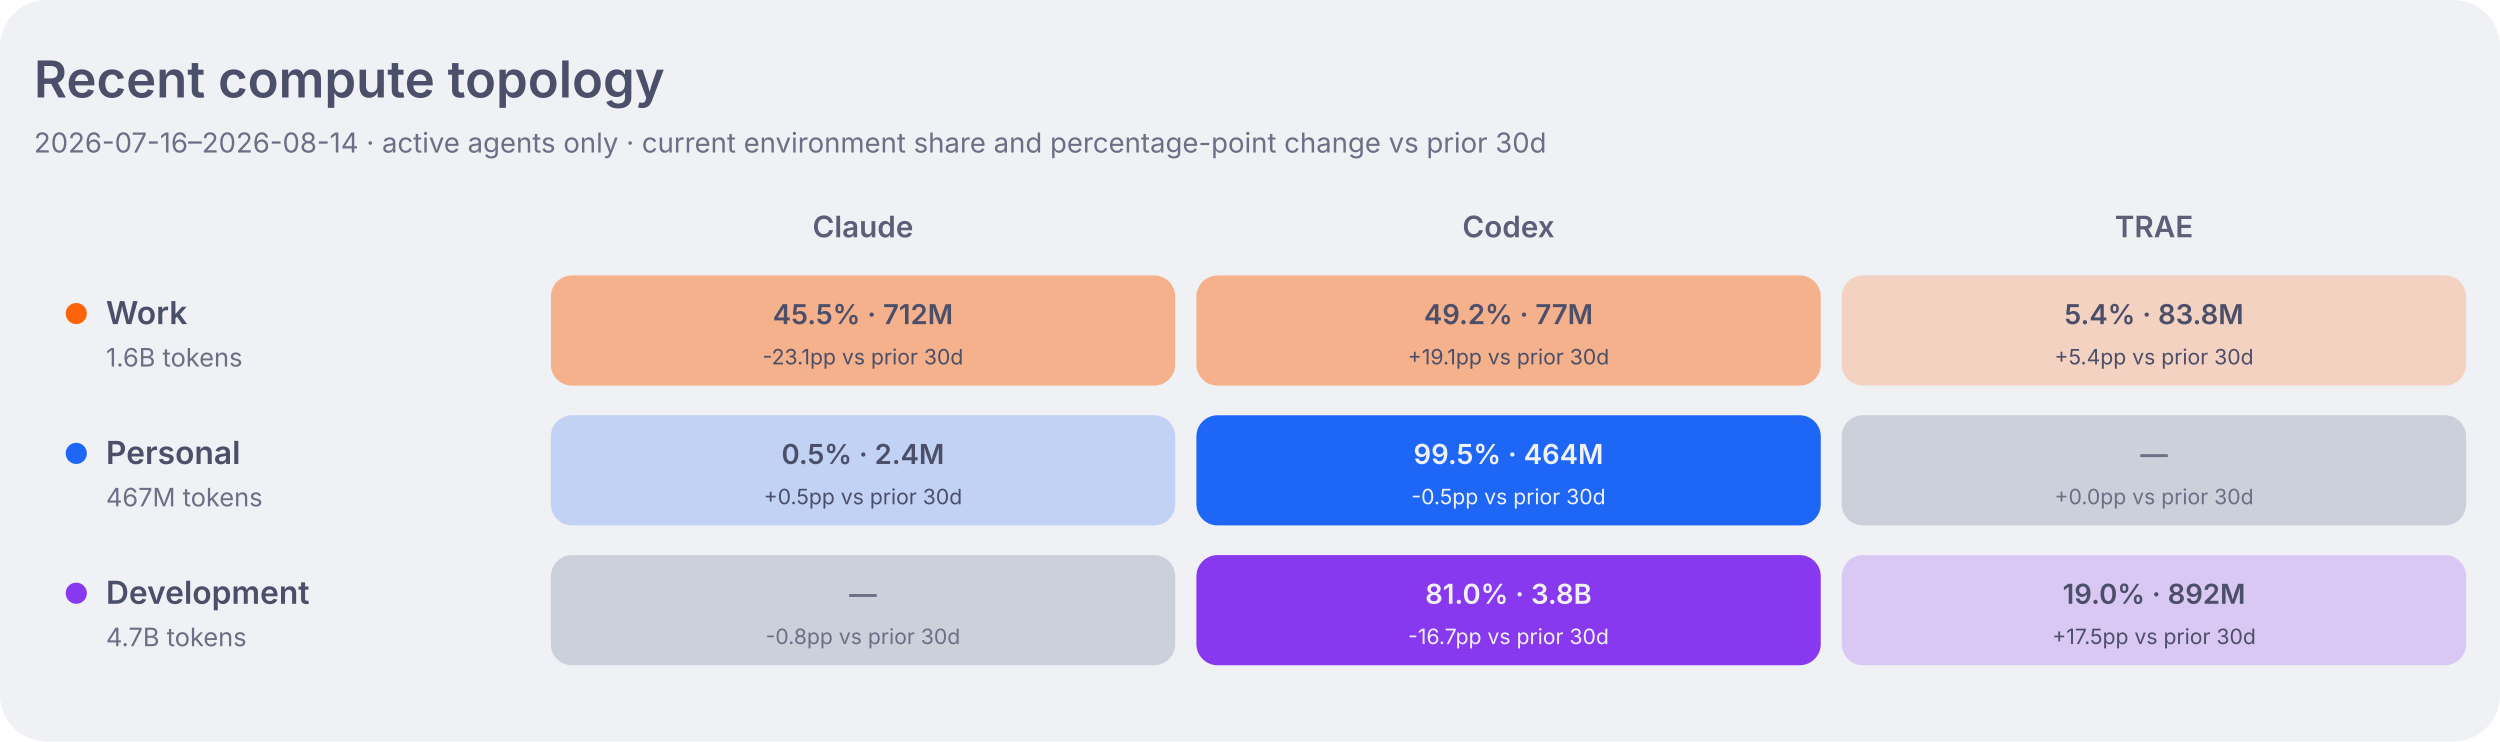
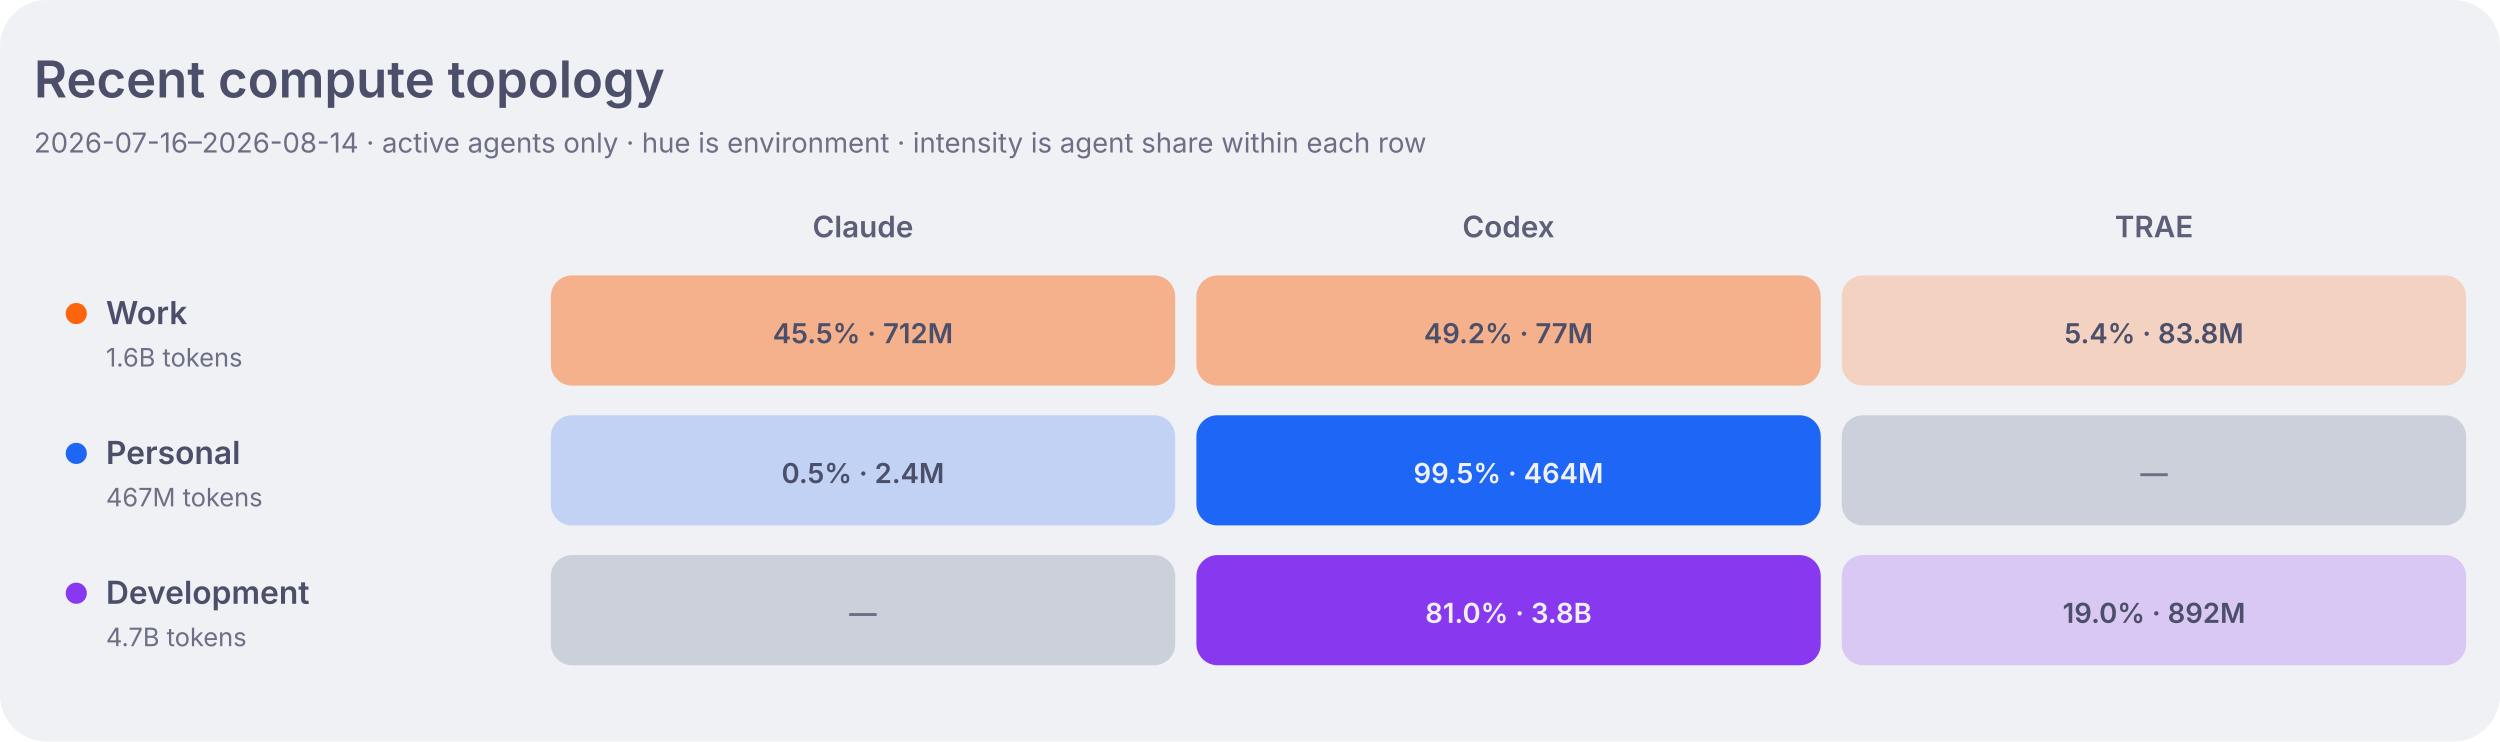
<svg xmlns="http://www.w3.org/2000/svg" width="1180" height="350" viewBox="0 0 1180 350" role="img" aria-labelledby="title desc">
  <style>
    .dashboard-background { fill: #eff1f5; }
    .dashboard-panel { fill: #e6e9ef; }
    .dashboard-primary { fill: #4c4f69; }
    .dashboard-secondary { fill: #5c5f77; }
    .dashboard-muted { fill: #6c6f85; }
    .dashboard-accent { fill: #179299; }
    .dashboard-border { stroke: #ccd0da; }
    .topology-label-0 { fill: #6c6f85; }
    .topology-label-1, .topology-label-2 { fill: #4c4f69; }
    .topology-label-3, .topology-label-4 { fill: #eff1f5; }
    .topology-label-work-3, .topology-label-work-4 { fill: #4c4f69; }
    .topology-work { fill: #fe640b; }
    .topology-personal { fill: #1e66f5; }
    .topology-development { fill: #8839ef; }
    .topology-level-1 { fill-opacity: 0.22; }
    .topology-level-2 { fill-opacity: 0.45; }
    .topology-level-3 { fill-opacity: 0.68; }
    .topology-level-4 { fill-opacity: 1; }
    .heatmap-level-0 { fill: #ccd0da; }
    @media (prefers-color-scheme: dark) {
      .dashboard-background { fill: #1e1e2e; }
      .dashboard-panel { fill: #181825; }
      .dashboard-primary { fill: #cdd6f4; }
      .dashboard-secondary { fill: #bac2de; }
      .dashboard-muted { fill: #a6adc8; }
      .dashboard-accent { fill: #94e2d5; }
      .dashboard-border { stroke: #313244; }
      .topology-label-0 { fill: #a6adc8; }
      .topology-label-1, .topology-label-2 { fill: #cdd6f4; }
      .topology-label-3, .topology-label-4,
      .topology-label-work-3, .topology-label-work-4 { fill: #1e1e2e; }
      .topology-work { fill: #fab387; }
      .topology-personal { fill: #89b4fa; }
      .topology-development { fill: #cba6f7; }
      .heatmap-level-0 { fill: #313244; }
    }
  </style>
  <rect class="dashboard-background" width="1180" height="350" rx="22" />
  <text class="dashboard-primary" x="16" y="46" font-family="-apple-system,BlinkMacSystemFont,Segoe UI,sans-serif" font-size="24" font-weight="600">Recent compute topology</text>
-   <text class="dashboard-muted" x="16" y="72" font-family="-apple-system,BlinkMacSystemFont,Segoe UI,sans-serif" font-size="13">2026-07-16–2026-08-14 · active agents only · current environment share and percentage-point change vs prior 30d</text>
+   <text class="dashboard-muted" x="16" y="72" font-family="-apple-system,BlinkMacSystemFont,Segoe UI,sans-serif" font-size="13">2026-07-16–2026-08-14 · active agents only · hue is environment · intensity is agent share within each row</text>
  <text class="dashboard-secondary" x="407.3" y="112" text-anchor="middle" font-family="-apple-system,BlinkMacSystemFont,Segoe UI,sans-serif" font-size="14" font-weight="600">Claude</text>
  <text class="dashboard-secondary" x="712.0" y="112" text-anchor="middle" font-family="-apple-system,BlinkMacSystemFont,Segoe UI,sans-serif" font-size="14" font-weight="600">Codex</text>
  <text class="dashboard-secondary" x="1016.7" y="112" text-anchor="middle" font-family="-apple-system,BlinkMacSystemFont,Segoe UI,sans-serif" font-size="14" font-weight="600">TRAE</text>
  <circle class="topology-work" cx="36" cy="148" r="5" />
  <text class="dashboard-primary" x="50" y="153" font-family="-apple-system,BlinkMacSystemFont,Segoe UI,sans-serif" font-size="15" font-weight="600">Work</text>
  <text class="dashboard-muted" x="50" y="173" font-family="-apple-system,BlinkMacSystemFont,Segoe UI,sans-serif" font-size="12">1.6B tokens</text>
  <rect class="topology-work topology-level-2" x="260.0" y="130" width="294.7" height="52" rx="10" data-role="work" data-agent="claude" data-tokens="712126254" data-level="2">
    </rect>
-   <text class="topology-label-2 topology-label-work-2" x="407.3" y="153" text-anchor="middle" font-family="-apple-system,BlinkMacSystemFont,Segoe UI,sans-serif" font-size="13" font-weight="600">45.5% · 712M</text>
-   <text class="topology-label-2 topology-label-work-2" x="407.3" y="172" text-anchor="middle" font-family="-apple-system,BlinkMacSystemFont,Segoe UI,sans-serif" font-size="10">-23.1pp vs prior 30d</text>
+   <text class="topology-label-2 topology-label-work-2" x="407.3" y="162" text-anchor="middle" font-family="-apple-system,BlinkMacSystemFont,Segoe UI,sans-serif" font-size="13" font-weight="600">45.5% · 712M</text>
  <rect class="topology-work topology-level-2" x="564.7" y="130" width="294.7" height="52" rx="10" data-role="work" data-agent="codex" data-tokens="769668332" data-level="2">
    </rect>
-   <text class="topology-label-2 topology-label-work-2" x="712.0" y="153" text-anchor="middle" font-family="-apple-system,BlinkMacSystemFont,Segoe UI,sans-serif" font-size="13" font-weight="600">49.2% · 77M</text>
-   <text class="topology-label-2 topology-label-work-2" x="712.0" y="172" text-anchor="middle" font-family="-apple-system,BlinkMacSystemFont,Segoe UI,sans-serif" font-size="10">+19.1pp vs prior 30d</text>
+   <text class="topology-label-2 topology-label-work-2" x="712.0" y="162" text-anchor="middle" font-family="-apple-system,BlinkMacSystemFont,Segoe UI,sans-serif" font-size="13" font-weight="600">49.2% · 77M</text>
  <rect class="topology-work topology-level-1" x="869.3" y="130" width="294.7" height="52" rx="10" data-role="work" data-agent="traex" data-tokens="83825468" data-level="1">
    </rect>
-   <text class="topology-label-1 topology-label-work-1" x="1016.7" y="153" text-anchor="middle" font-family="-apple-system,BlinkMacSystemFont,Segoe UI,sans-serif" font-size="13" font-weight="600">5.4% · 83.8M</text>
-   <text class="topology-label-1 topology-label-work-1" x="1016.7" y="172" text-anchor="middle" font-family="-apple-system,BlinkMacSystemFont,Segoe UI,sans-serif" font-size="10">+5.4pp vs prior 30d</text>
+   <text class="topology-label-1 topology-label-work-1" x="1016.7" y="162" text-anchor="middle" font-family="-apple-system,BlinkMacSystemFont,Segoe UI,sans-serif" font-size="13" font-weight="600">5.4% · 83.8M</text>
  <circle class="topology-personal" cx="36" cy="214" r="5" />
  <text class="dashboard-primary" x="50" y="219" font-family="-apple-system,BlinkMacSystemFont,Segoe UI,sans-serif" font-size="15" font-weight="600">Personal</text>
  <text class="dashboard-muted" x="50" y="239" font-family="-apple-system,BlinkMacSystemFont,Segoe UI,sans-serif" font-size="12">467M tokens</text>
  <rect class="topology-personal topology-level-1" x="260.0" y="196" width="294.7" height="52" rx="10" data-role="personal" data-agent="claude" data-tokens="2353175" data-level="1">
    </rect>
-   <text class="topology-label-1 topology-label-personal-1" x="407.3" y="219" text-anchor="middle" font-family="-apple-system,BlinkMacSystemFont,Segoe UI,sans-serif" font-size="13" font-weight="600">0.5% · 2.4M</text>
-   <text class="topology-label-1 topology-label-personal-1" x="407.3" y="238" text-anchor="middle" font-family="-apple-system,BlinkMacSystemFont,Segoe UI,sans-serif" font-size="10">+0.5pp vs prior 30d</text>
+   <text class="topology-label-1 topology-label-personal-1" x="407.3" y="228" text-anchor="middle" font-family="-apple-system,BlinkMacSystemFont,Segoe UI,sans-serif" font-size="13" font-weight="600">0.5% · 2.4M</text>
  <rect class="topology-personal topology-level-4" x="564.7" y="196" width="294.7" height="52" rx="10" data-role="personal" data-agent="codex" data-tokens="464259326" data-level="4">
    </rect>
-   <text class="topology-label-4 topology-label-personal-4" x="712.0" y="219" text-anchor="middle" font-family="-apple-system,BlinkMacSystemFont,Segoe UI,sans-serif" font-size="13" font-weight="600">99.5% · 464M</text>
-   <text class="topology-label-4 topology-label-personal-4" x="712.0" y="238" text-anchor="middle" font-family="-apple-system,BlinkMacSystemFont,Segoe UI,sans-serif" font-size="10">-0.5pp vs prior 30d</text>
+   <text class="topology-label-4 topology-label-personal-4" x="712.0" y="228" text-anchor="middle" font-family="-apple-system,BlinkMacSystemFont,Segoe UI,sans-serif" font-size="13" font-weight="600">99.5% · 464M</text>
  <rect class="heatmap-level-0" x="869.3" y="196" width="294.7" height="52" rx="10" data-role="personal" data-agent="traex" data-tokens="0" data-level="0">
    </rect>
-   <text class="topology-label-0 topology-label-personal-0" x="1016.7" y="219" text-anchor="middle" font-family="-apple-system,BlinkMacSystemFont,Segoe UI,sans-serif" font-size="13" font-weight="600">—</text>
-   <text class="topology-label-0 topology-label-personal-0" x="1016.7" y="238" text-anchor="middle" font-family="-apple-system,BlinkMacSystemFont,Segoe UI,sans-serif" font-size="10">+0.0pp vs prior 30d</text>
+   <text class="topology-label-0 topology-label-personal-0" x="1016.7" y="228" text-anchor="middle" font-family="-apple-system,BlinkMacSystemFont,Segoe UI,sans-serif" font-size="13" font-weight="600">—</text>
  <circle class="topology-development" cx="36" cy="280" r="5" />
  <text class="dashboard-primary" x="50" y="285" font-family="-apple-system,BlinkMacSystemFont,Segoe UI,sans-serif" font-size="15" font-weight="600">Development</text>
  <text class="dashboard-muted" x="50" y="305" font-family="-apple-system,BlinkMacSystemFont,Segoe UI,sans-serif" font-size="12">4.7B tokens</text>
  <rect class="heatmap-level-0" x="260.0" y="262" width="294.7" height="52" rx="10" data-role="development" data-agent="claude" data-tokens="0" data-level="0">
    </rect>
-   <text class="topology-label-0 topology-label-development-0" x="407.3" y="285" text-anchor="middle" font-family="-apple-system,BlinkMacSystemFont,Segoe UI,sans-serif" font-size="13" font-weight="600">—</text>
-   <text class="topology-label-0 topology-label-development-0" x="407.3" y="304" text-anchor="middle" font-family="-apple-system,BlinkMacSystemFont,Segoe UI,sans-serif" font-size="10">-0.8pp vs prior 30d</text>
+   <text class="topology-label-0 topology-label-development-0" x="407.3" y="294" text-anchor="middle" font-family="-apple-system,BlinkMacSystemFont,Segoe UI,sans-serif" font-size="13" font-weight="600">—</text>
  <rect class="topology-development topology-level-4" x="564.7" y="262" width="294.7" height="52" rx="10" data-role="development" data-agent="codex" data-tokens="3798301649" data-level="4">
    </rect>
-   <text class="topology-label-4 topology-label-development-4" x="712.0" y="285" text-anchor="middle" font-family="-apple-system,BlinkMacSystemFont,Segoe UI,sans-serif" font-size="13" font-weight="600">81.0% · 3.8B</text>
-   <text class="topology-label-4 topology-label-development-4" x="712.0" y="304" text-anchor="middle" font-family="-apple-system,BlinkMacSystemFont,Segoe UI,sans-serif" font-size="10">-16.7pp vs prior 30d</text>
+   <text class="topology-label-4 topology-label-development-4" x="712.0" y="294" text-anchor="middle" font-family="-apple-system,BlinkMacSystemFont,Segoe UI,sans-serif" font-size="13" font-weight="600">81.0% · 3.8B</text>
  <rect class="topology-development topology-level-1" x="869.3" y="262" width="294.7" height="52" rx="10" data-role="development" data-agent="traex" data-tokens="891556140" data-level="1">
    </rect>
-   <text class="topology-label-1 topology-label-development-1" x="1016.7" y="285" text-anchor="middle" font-family="-apple-system,BlinkMacSystemFont,Segoe UI,sans-serif" font-size="13" font-weight="600">19.0% · 892M</text>
-   <text class="topology-label-1 topology-label-development-1" x="1016.7" y="304" text-anchor="middle" font-family="-apple-system,BlinkMacSystemFont,Segoe UI,sans-serif" font-size="10">+17.5pp vs prior 30d</text>
+   <text class="topology-label-1 topology-label-development-1" x="1016.7" y="294" text-anchor="middle" font-family="-apple-system,BlinkMacSystemFont,Segoe UI,sans-serif" font-size="13" font-weight="600">19.0% · 892M</text>
</svg>
